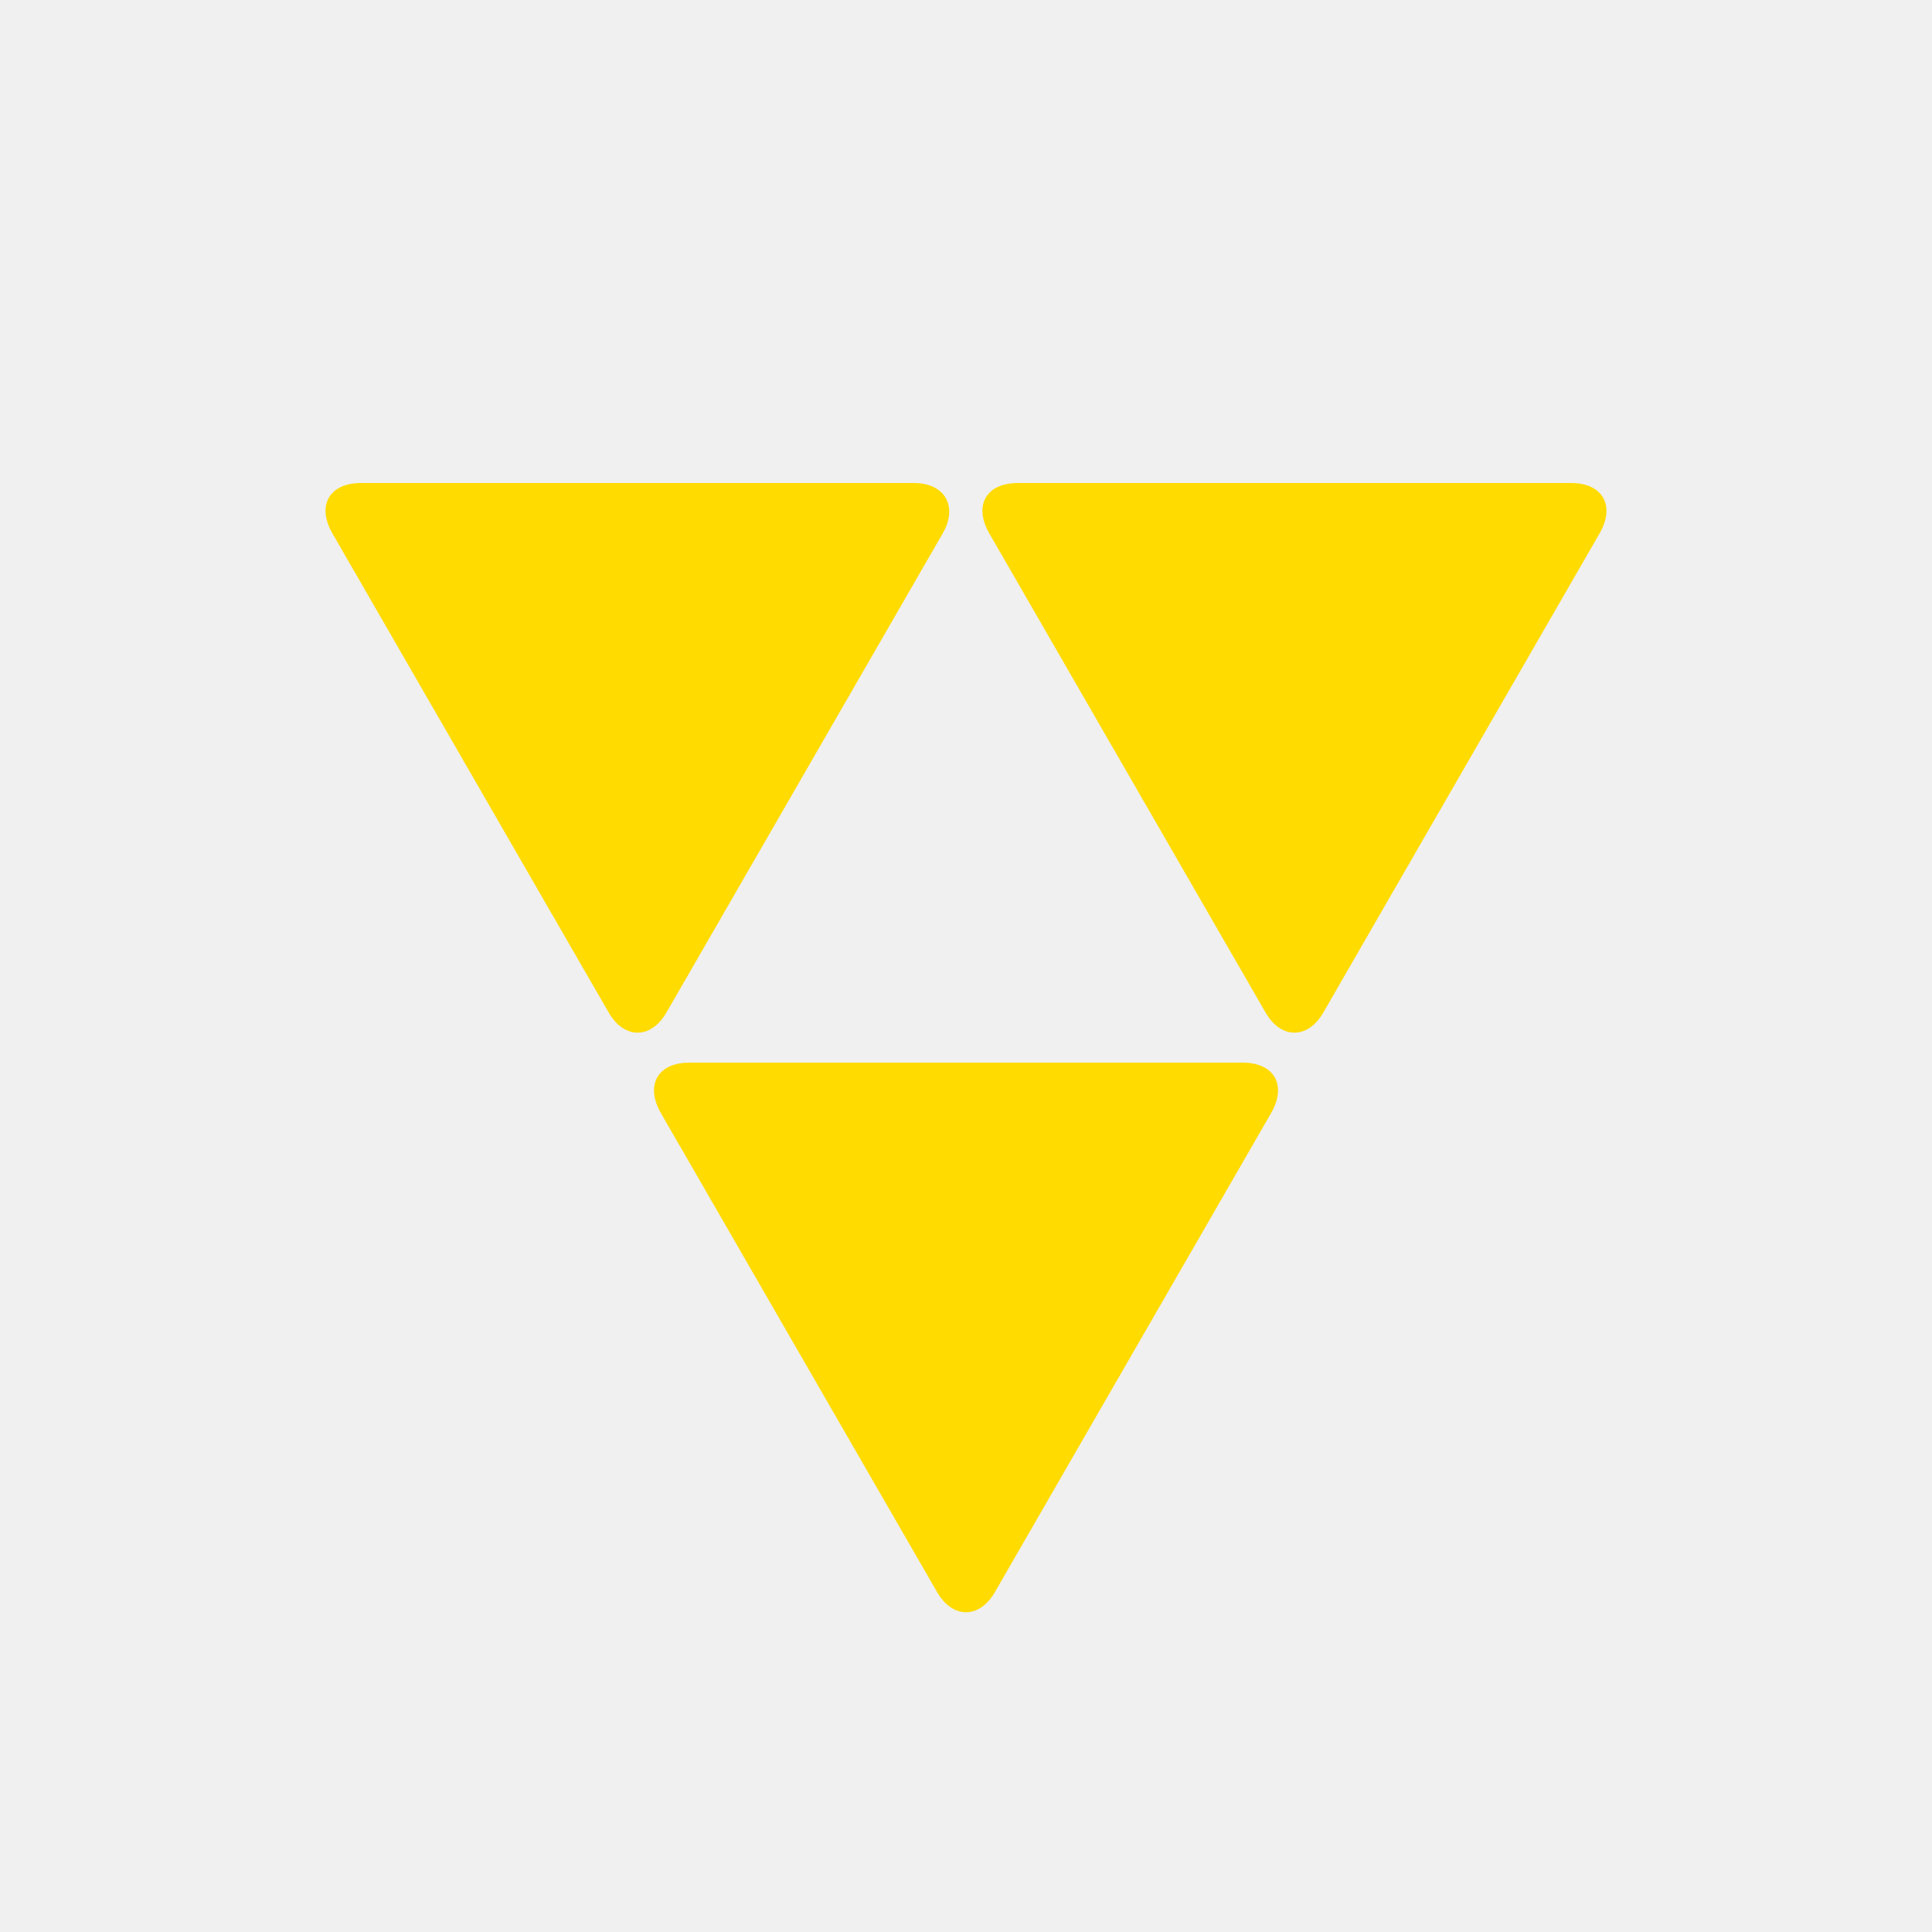
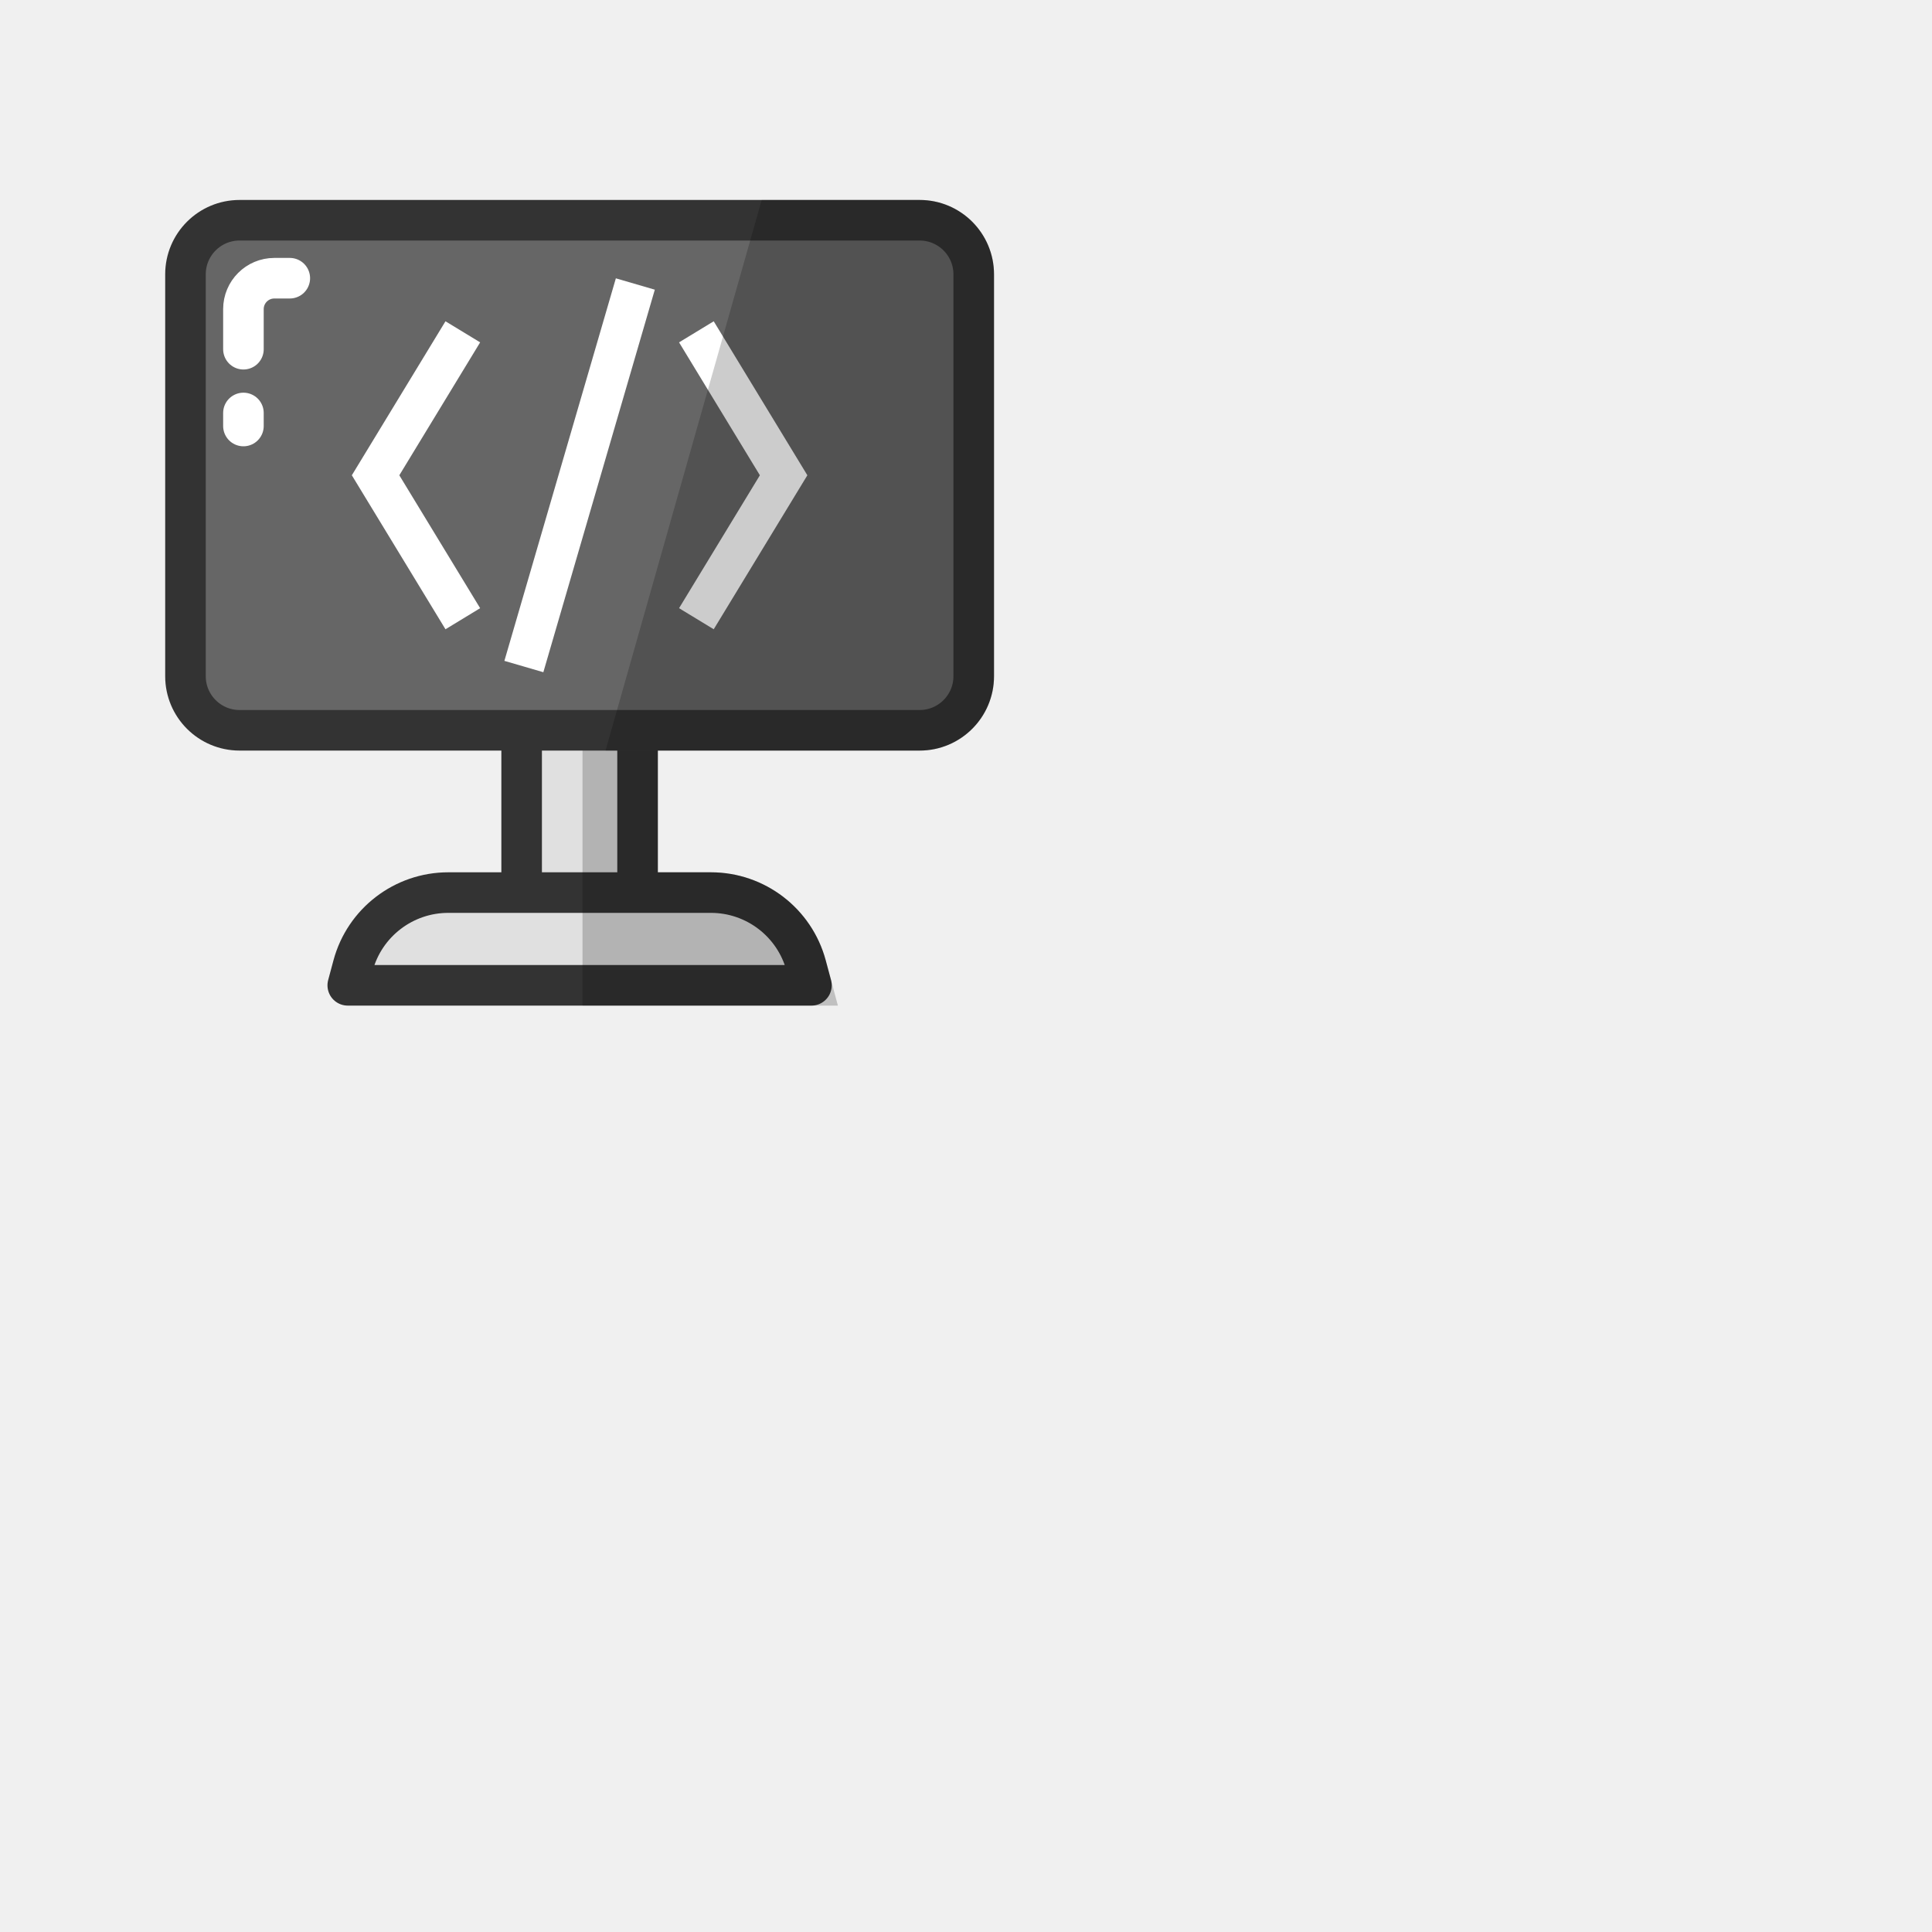
- <svg xmlns="http://www.w3.org/2000/svg" width="120px" height="120px" viewBox="0 0 100 100" preserveAspectRatio="xMidYMid" class="uil-triangle">
-   <rect x="0" y="0" width="100" height="100" fill="none" class="bk" />
-   <path d="M34.5,52.4c-0.8,1.4-2.2,1.4-3,0L17.2,27.6C16.4,26.2,17,25,18.7,25h28.6c1.6,0,2.3,1.2,1.5,2.6L34.5,52.4z" fill="#ffdb00">
-     <animateTransform attributeName="transform" type="rotate" from="0 33 35" to="120 33 35" repeatCount="indefinite" dur="1s" />
-   </path>
-   <path d="M68.5,52.4c-0.8,1.4-2.2,1.4-3,0L51.2,27.6C50.4,26.2,51,25,52.7,25h28.6c1.7,0,2.3,1.2,1.5,2.6L68.5,52.4z" fill="#ffdb00">
-     <animateTransform attributeName="transform" type="rotate" from="0 67 35" to="120 67 35" repeatCount="indefinite" dur="1s" />
-   </path>
-   <path d="M51.5,82.4c-0.8,1.4-2.2,1.4-3,0L34.2,57.6C33.4,56.2,34,55,35.7,55h28.6c1.7,0,2.3,1.2,1.5,2.6L51.5,82.4z" fill="#ffdb00">
-     <animateTransform attributeName="transform" type="rotate" from="0 50 65" to="120 50 65" repeatCount="indefinite" dur="1s" />
-   </path>
+ <svg xmlns="http://www.w3.org/2000/svg" class="ldi-61hyfl" width="200px" height="200px" viewBox="0 0 100 100" preserveAspectRatio="xMidYMid" style="background: none;">
+   <svg version="1.1" id="Layer_1" x="0px" y="0px" viewBox="0 0 100 100" style="transform-origin: 50px 50px 0px;" xml:space="preserve">
+     <g style="transform-origin: 50px 50px 0px;">
+       <g style="transform-origin: 50px 50px 0px; transform: scale(0.6);">
+         <g style="transform-origin: 50px 50px 0px;">
+           <g>
+             <style type="text/css" class="ld ld-heartbeat" style="transform-origin: 50px 50px 0px; animation-duration: 1s; animation-delay: -1s; animation-direction: normal;">.st0,.st1,.st2{fill:none;stroke:#333;stroke-width:3.5;stroke-linecap:round;stroke-miterlimit:10}.st1,.st2{fill:#f0af6b}.st2{fill:none;stroke-linejoin:round}.st3{fill:#e0e0e0;stroke:#333434}.st3,.st4,.st5,.st6{stroke-width:3.5;stroke-miterlimit:10}.st4{fill:#f3e4c7;stroke:#333}.st5,.st6{stroke-linejoin:round}.st5{stroke-linecap:round;fill:none;stroke:#fff}.st6{fill:#fff;stroke:#333}.st7{fill:#333}.st8{fill:#e0e0e0;stroke:#333}.st10,.st8,.st9{stroke-width:3.5;stroke-miterlimit:10}.st9{opacity:.2;stroke:#000}.st10{fill:none;stroke:#333}.st11{fill:#e0e0e0}.st12{fill:#666766}.st13{fill:#fff}.st14{fill:#c33837;stroke:#333}.st14,.st15,.st16,.st17{stroke-width:3.5;stroke-miterlimit:10}.st15{opacity:.2;stroke-linejoin:round;stroke:#000}.st16,.st17{fill:#f4e6c8;stroke:#333}.st17{stroke:#fff;stroke-linecap:round}.st18{fill:#849b87}.st19{opacity:.2}.st20{stroke-width:3.5;stroke-linejoin:round;stroke-miterlimit:10}.st20,.st21{fill:#e0e0e0;stroke:#333}.st21,.st22,.st23{stroke-width:3.5;stroke-linecap:round;stroke-linejoin:round}.st22{opacity:.2;stroke:#000}.st23{fill:#666;stroke:#333}.st24{fill:#d65a62}.st25{fill:#f0af6b;stroke:#333;stroke-linecap:round;stroke-linejoin:round}.st25,.st26,.st27{stroke-width:3.5;stroke-miterlimit:10}.st26{opacity:.2;stroke:#000;stroke-linecap:round;stroke-linejoin:round}.st27{fill:#a8b980}.st27,.st28,.st29{stroke:#333;stroke-linecap:round;stroke-linejoin:round}.st28{stroke-width:3.5;stroke-miterlimit:10;fill:#d65a62}.st29{fill:#ea7c60}.st29,.st30,.st31{stroke-width:3.5;stroke-miterlimit:10}.st30{stroke-linecap:round;fill:#e0e0e0;stroke:#fff}.st31{fill:#666766;stroke:#333}.st31,.st32,.st33,.st34{stroke-linejoin:round}.st32{stroke:#333;stroke-width:3.5;stroke-miterlimit:10;fill:none}.st33,.st34{fill:#67503b}.st33{stroke-width:3.5;stroke-miterlimit:10;stroke:#333}.st34{stroke:#fff;stroke-linecap:round}.st34,.st35,.st36{stroke-width:3.5;stroke-miterlimit:10}.st35{stroke:#333;stroke-linejoin:round;fill:#f47e5f}.st36{fill:#f4e6c8}.st36,.st37,.st38{stroke:#333;stroke-linejoin:round}.st37{stroke-width:3.5;stroke-miterlimit:10;fill:#f7b26a}.st38{fill:#333;stroke-linecap:round}.st38,.st39,.st40{stroke-width:3.5;stroke-miterlimit:10}.st39{stroke-linejoin:round;fill:none;stroke:#fff}.st40{fill:#feffff;stroke:#333}.st41{fill:#f0af6b}.st42{opacity:.3;fill:#f3e4c7}.st43,.st44{fill:#f0af6b;stroke-miterlimit:10}.st43{stroke-width:3.5;stroke:#333}.st44{stroke:#fff;stroke-linecap:round}.st44,.st45,.st46{stroke-width:3.5}.st45{stroke-miterlimit:10;fill:none;stroke:#fff}.st46{fill:#65503a;stroke:#333;stroke-linejoin:round}.st46,.st47,.st48{stroke-miterlimit:10}.st47{stroke:#333;stroke-width:3.5;fill:#ea7c60}.st48{fill:#a8b980}.st48,.st49,.st50,.st51{stroke:#333;stroke-width:3.5}.st49{fill:#76a0b7;stroke-miterlimit:10}.st50,.st51{stroke-linecap:round;stroke-linejoin:round}.st50{stroke-miterlimit:10;fill:#65503a}.st51{fill:#b93a38}.st51,.st52,.st53{stroke-miterlimit:10}.st52{fill:none;stroke-width:3.5;stroke-linecap:round;stroke:#fff}.st53{opacity:.2;stroke:#000}.st54,.st55{stroke:#333;stroke-linecap:round;stroke-linejoin:round}.st54{stroke-width:3.5;stroke-miterlimit:10;fill:#fff}.st55{fill:#666}.st55,.st56,.st57{stroke-width:3.5;stroke-miterlimit:10}.st56{stroke-linecap:round;stroke-linejoin:round;fill:#666;stroke:#fff}.st57{fill:#333;stroke:#333}.st58,.st59,.st60,.st61,.st62,.st63{stroke-width:3.5;stroke-linecap:round}.st58{stroke-miterlimit:10;fill:#f3e4c7;stroke:#fff}.st59,.st60,.st61,.st62,.st63{fill:none;stroke:#333;stroke-linejoin:round}.st60,.st61,.st62,.st63{stroke:#fff}.st61,.st62,.st63{fill:#f0af6b;stroke:#333}.st62,.st63{fill:#666;stroke:#fff}.st63{fill:#e0e0e0}.st64{fill:#fff;stroke:#333}.st64,.st65,.st66,.st67{stroke-width:3.5;stroke-miterlimit:10}.st65{fill:#666;stroke:#333}.st66,.st67{stroke:#000;stroke-linejoin:round}.st67{fill:#e15c64;stroke:#333}.st68{fill:#77a4bd}.st69{stroke-linejoin:round}.st69,.st70,.st71,.st72{fill:none;stroke:#fff;stroke-width:2;stroke-miterlimit:10}.st71,.st72{fill:#333;stroke-width:.3}.st72{fill:none;stroke:#333;stroke-width:2}.st73{fill:#acbd81;stroke:#333}.st73,.st74,.st75{stroke-width:3.5;stroke-miterlimit:10}.st74{fill:#849b87;stroke:#333}.st75{stroke:#b93a38}.st75,.st76{fill:none}.st77{fill:#f3e4c7}.st78{fill:#e15c64}.st79{fill:#f7b26a}.st80{fill:#f7faf8}.st81,.st82{fill:#f7b26a;stroke:#333;stroke-width:3.5;stroke-miterlimit:10}.st82{fill:#77a4bd}.st83{fill:#e15c64;stroke:#333}.st83,.st84,.st85{stroke-width:3.5;stroke-miterlimit:10}.st84{opacity:.2;stroke:#333}.st85{fill:#666}.st85,.st86,.st87{stroke:#333434}.st86{stroke-width:3.5;stroke-linejoin:round;stroke-miterlimit:10;fill:#65503a}.st87{fill:none;stroke-linecap:round}.st87,.st88,.st89{stroke-width:3.5;stroke-miterlimit:10}.st88{opacity:.2;stroke:#010101;fill:#010101}.st89{fill:#9ec4d2;stroke-linecap:round;stroke-linejoin:round}.st89,.st90,.st91{stroke:#333434}.st90{stroke-width:3.5;stroke-linecap:round;stroke-linejoin:round;stroke-miterlimit:10;fill:none}.st91{fill:#9ec4d2}.st91,.st92,.st93{stroke-width:3.5;stroke-miterlimit:10}.st92{fill:#77a0b7;stroke:#333434}.st93{stroke:#010101;stroke-linecap:round;stroke-linejoin:round}.st93,.st94{opacity:.2;fill:#010101}.st95{fill:#333434}.st96,.st97{fill:none;stroke:#fff;stroke-width:1.5;stroke-linecap:round;stroke-miterlimit:10}.st97{fill:#a8b980;stroke-width:3.5}</style>
+             <g style="transform-origin: 50px 50px 0px;">
+               <g>
+                 <g class="ld ld-heartbeat" style="transform-origin: 50px 50px 0px; animation-duration: 1s; animation-delay: -0.955s; animation-direction: normal;">
+                   <rect x="45" y="48" class="st8" width="10" height="31" fill="rgb(224, 224, 224)" stroke="rgb(51, 51, 51)" style="fill: rgb(224, 224, 224); stroke: rgb(51, 51, 51);" />
+                 </g>
+                 <g class="ld ld-heartbeat" style="transform-origin: 50px 50px 0px; animation-duration: 1s; animation-delay: -0.909s; animation-direction: normal;">
+                   <path class="st20" d="M70,85H30l0.457-1.702C31.456,79.583,34.825,77,38.672,77h22.655c3.848,0,7.216,2.583,8.215,6.298L70,85z" fill="rgb(224, 224, 224)" stroke="rgb(51, 51, 51)" style="fill: rgb(224, 224, 224); stroke: rgb(51, 51, 51);" />
+                 </g>
+                 <g class="ld ld-heartbeat" style="transform-origin: 50px 50px 0px; animation-duration: 1s; animation-delay: -0.864s; animation-direction: normal;">
+                   <path class="st9" d="M52,48v37h18l-0.457-1.702C68.544,79.583,65.175,77,61.328,77H55V48H52z" fill="rgb(0, 0, 0)" stroke="rgb(0, 0, 0)" style="fill: rgb(0, 0, 0); stroke: rgb(0, 0, 0);" />
+                 </g>
+               </g>
+             </g>
+             <g class="ld ld-heartbeat" style="transform-origin: 50px 50px 0px; animation-duration: 1s; animation-delay: -0.818s; animation-direction: normal;">
+               <path class="st65" d="M79.333,63H20.667C18.089,63,16,60.911,16,58.333V23.667C16,21.089,18.089,19,20.667,19h58.667 C81.911,19,84,21.089,84,23.667v34.667C84,60.911,81.911,63,79.333,63z" stroke="rgb(51, 51, 51)" fill="rgb(102, 102, 102)" style="stroke: rgb(51, 51, 51); fill: rgb(102, 102, 102);" />
+             </g>
+             <g class="ld ld-heartbeat" style="transform-origin: 50px 50px 0px; animation-duration: 1s; animation-delay: -0.773s; animation-direction: normal;">
+               <path class="st52" d="M21,30.125v-3.459C21,25.194,22.194,24,23.667,24H25" stroke="rgb(255, 255, 255)" style="stroke: rgb(255, 255, 255);" />
+             </g>
+             <g class="ld ld-heartbeat" style="transform-origin: 50px 50px 0px; animation-duration: 1s; animation-delay: -0.727s; animation-direction: normal;">
+               <line class="st52" x1="21" y1="36.75" x2="21" y2="35.625" stroke="rgb(255, 255, 255)" style="stroke: rgb(255, 255, 255);" />
+             </g>
+             <g style="transform-origin: 50px 50px 0px;">
+               <g>
+                 <g class="ld ld-heartbeat" style="transform-origin: 50px 50px 0px; animation-duration: 1s; animation-delay: -0.682s; animation-direction: normal;">
+                   <polyline class="st45" points="60.075,28.625 67.6,41 60.075,53.375  " stroke="rgb(255, 255, 255)" style="stroke: rgb(255, 255, 255);" />
+                 </g>
+                 <g class="ld ld-heartbeat" style="transform-origin: 50px 50px 0px; animation-duration: 1s; animation-delay: -0.636s; animation-direction: normal;">
+                   <polyline class="st45" points="39.925,53.375 32.4,41 39.925,28.625  " stroke="rgb(255, 255, 255)" style="stroke: rgb(255, 255, 255);" />
+                 </g>
+                 <g class="ld ld-heartbeat" style="transform-origin: 50px 50px 0px; animation-duration: 1s; animation-delay: -0.591s; animation-direction: normal;">
+                   <line class="st45" x1="54.808" y1="24.5" x2="45.192" y2="57.5" stroke="rgb(255, 255, 255)" style="stroke: rgb(255, 255, 255);" />
+                 </g>
+               </g>
+             </g>
+             <g class="ld ld-heartbeat" style="transform-origin: 50px 50px 0px; animation-duration: 1s; animation-delay: -0.545s; animation-direction: normal;">
+               <path class="st9" d="M79.333,19h-12.3l-12.48,44h24.779C81.911,63,84,60.911,84,58.333V23.667C84,21.089,81.911,19,79.333,19z" fill="rgb(0, 0, 0)" stroke="rgb(0, 0, 0)" style="fill: rgb(0, 0, 0); stroke: rgb(0, 0, 0);" />
+             </g>
+           </g>
+         </g>
+       </g>
+     </g>
+     <style type="text/css" class="ld ld-heartbeat" style="transform-origin: 50px 50px 0px; animation-duration: 1s; animation-delay: -0.273s; animation-direction: normal;">@keyframes ld-heartbeat {
+   0% {
+     -webkit-transform: scale(1.05);
+     transform: scale(1.05);
+   }
+   5% {
+     -webkit-transform: scale(1.25);
+     transform: scale(1.25);
+   }
+   39% {
+     -webkit-transform: scale(0.9);
+     transform: scale(0.9);
+   }
+   45% {
+     -webkit-transform: scale(1.15);
+     transform: scale(1.15);
+   }
+   60% {
+     -webkit-transform: scale(1.05);
+     transform: scale(1.05);
+   }
+   100% {
+     -webkit-transform: scale(1);
+     transform: scale(1);
+   }
+ }
+ @-webkit-keyframes ld-heartbeat {
+   0% {
+     -webkit-transform: scale(1.05);
+     transform: scale(1.05);
+   }
+   5% {
+     -webkit-transform: scale(1.25);
+     transform: scale(1.25);
+   }
+   39% {
+     -webkit-transform: scale(0.9);
+     transform: scale(0.9);
+   }
+   45% {
+     -webkit-transform: scale(1.15);
+     transform: scale(1.15);
+   }
+   60% {
+     -webkit-transform: scale(1.05);
+     transform: scale(1.05);
+   }
+   100% {
+     -webkit-transform: scale(1);
+     transform: scale(1);
+   }
+ }
+ .ld.ld-heartbeat {
+   -webkit-animation: ld-heartbeat 0.8s infinite cubic-bezier(0.215, 0.61, 0.355, 1);
+   animation: ld-heartbeat 0.8s infinite cubic-bezier(0.215, 0.61, 0.355, 1);
+ }
+ </style>
+   </svg>
</svg>
